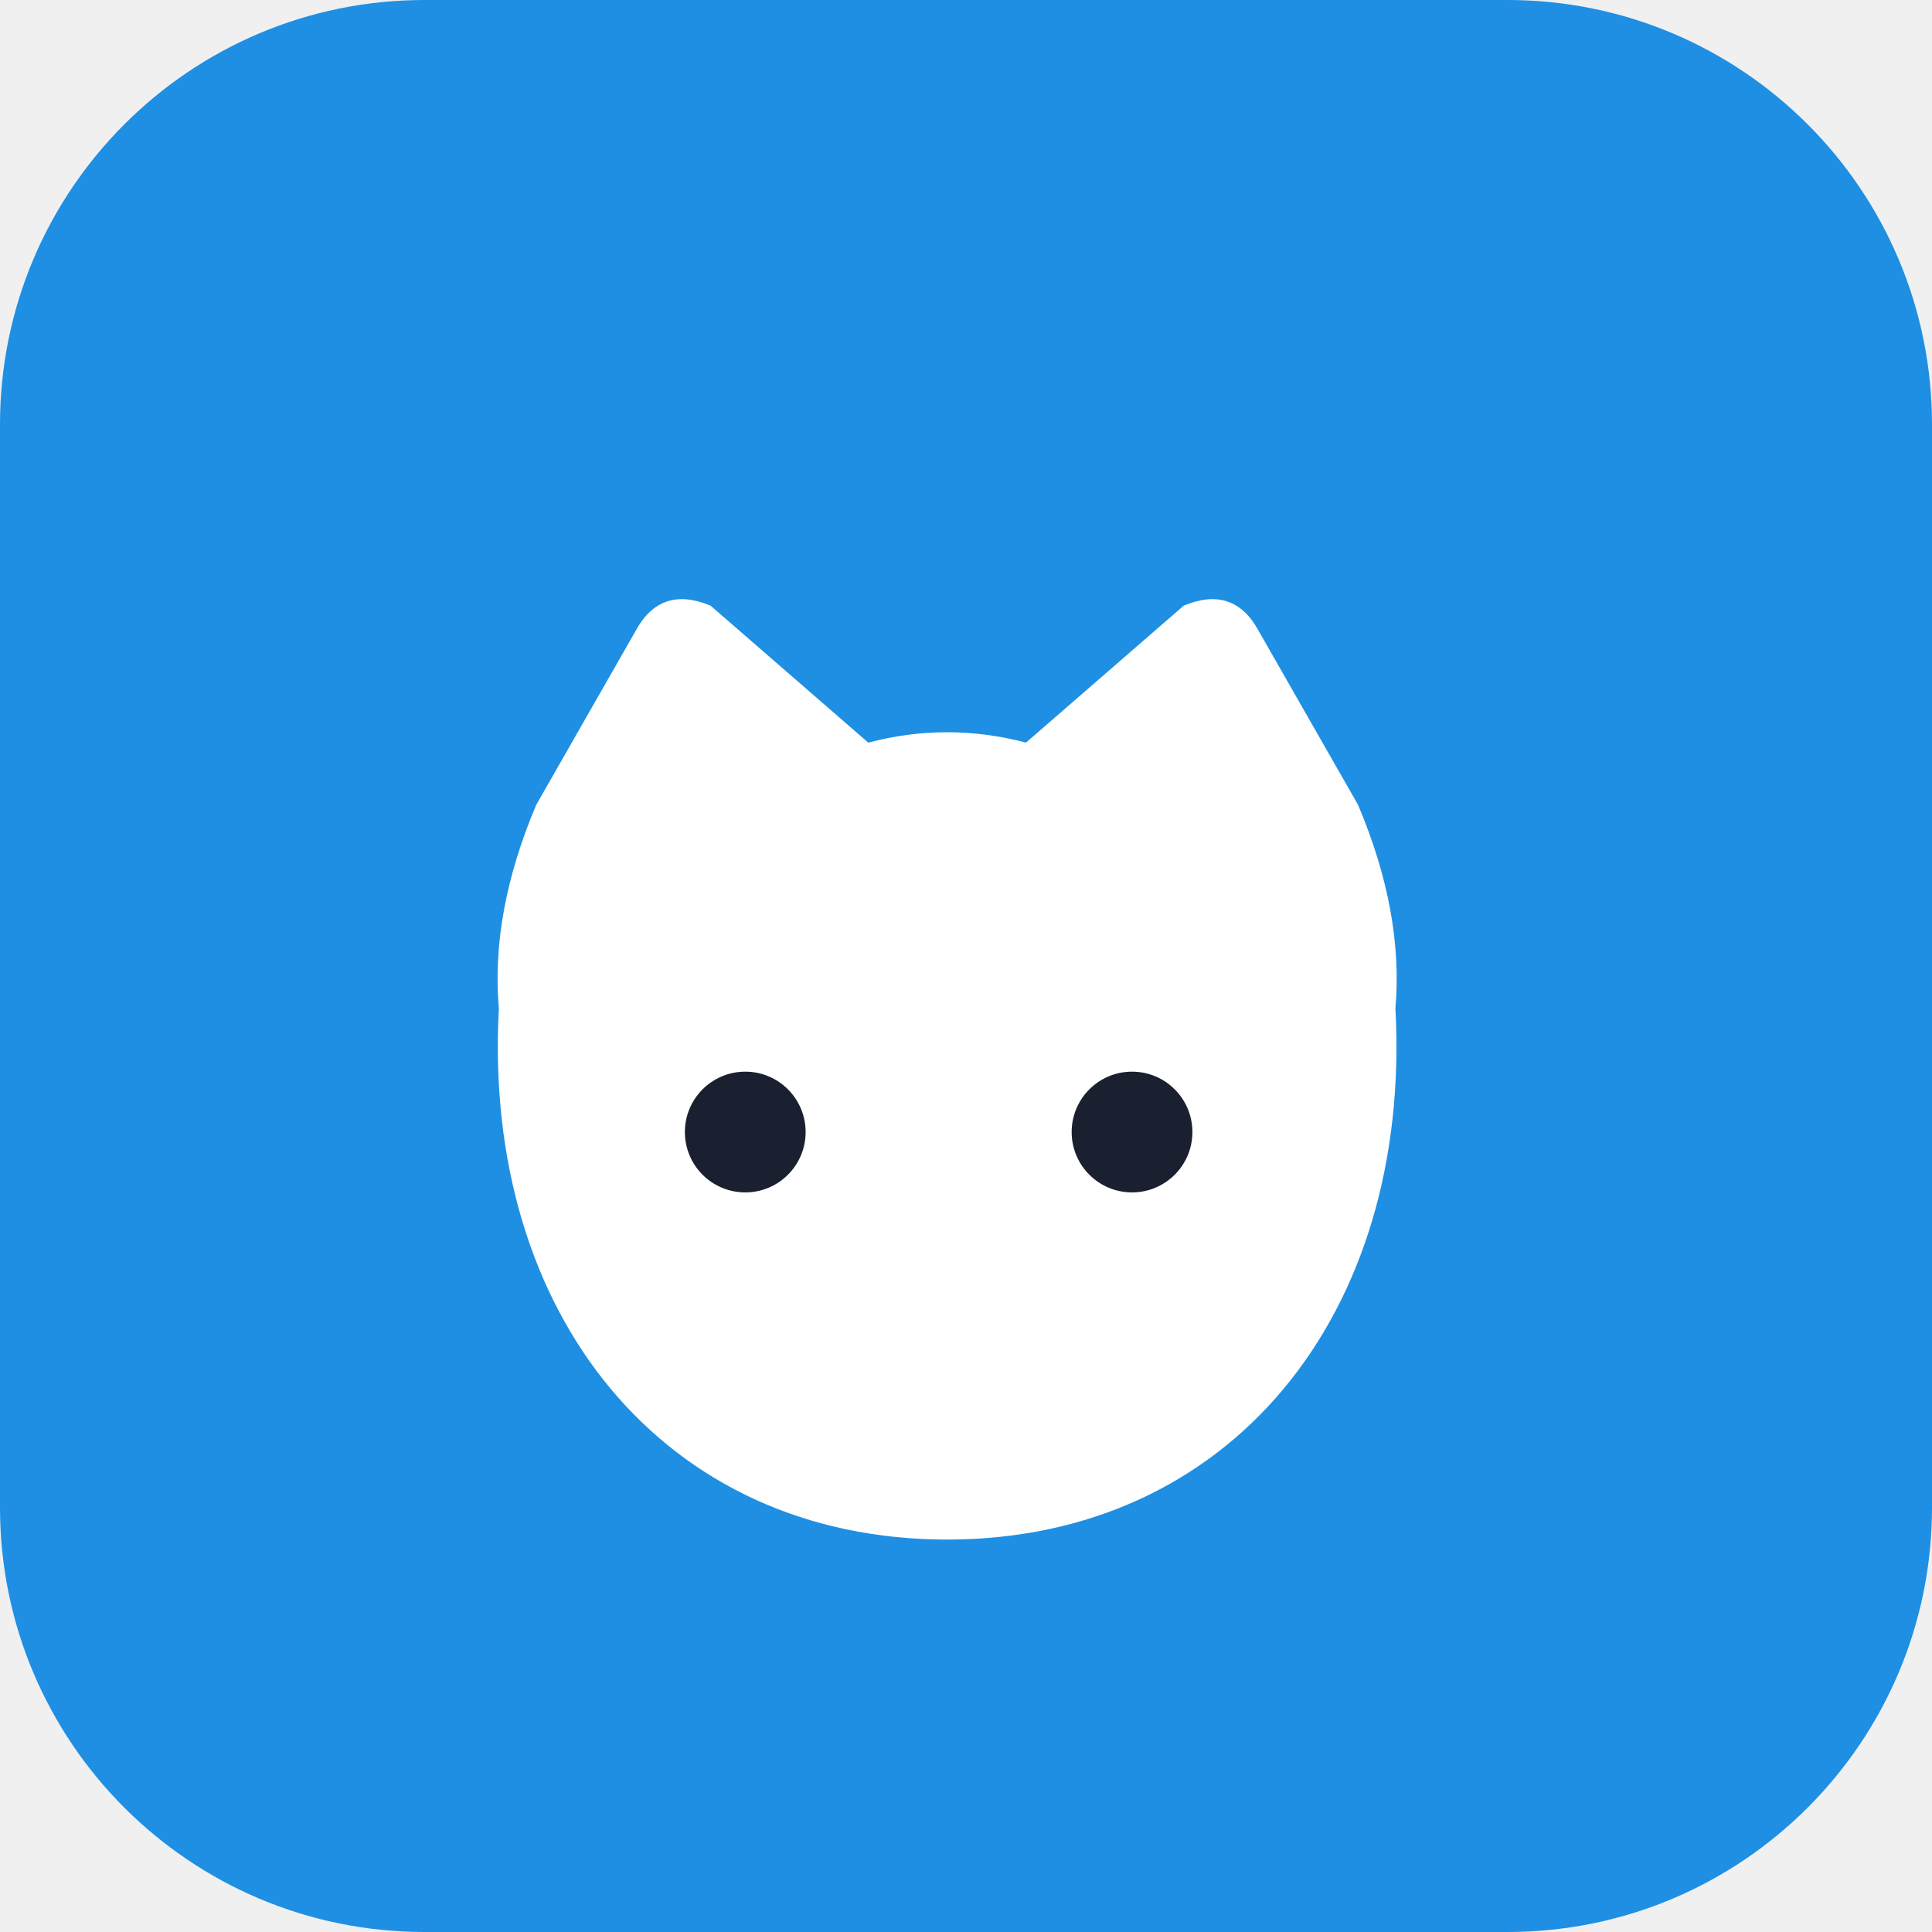
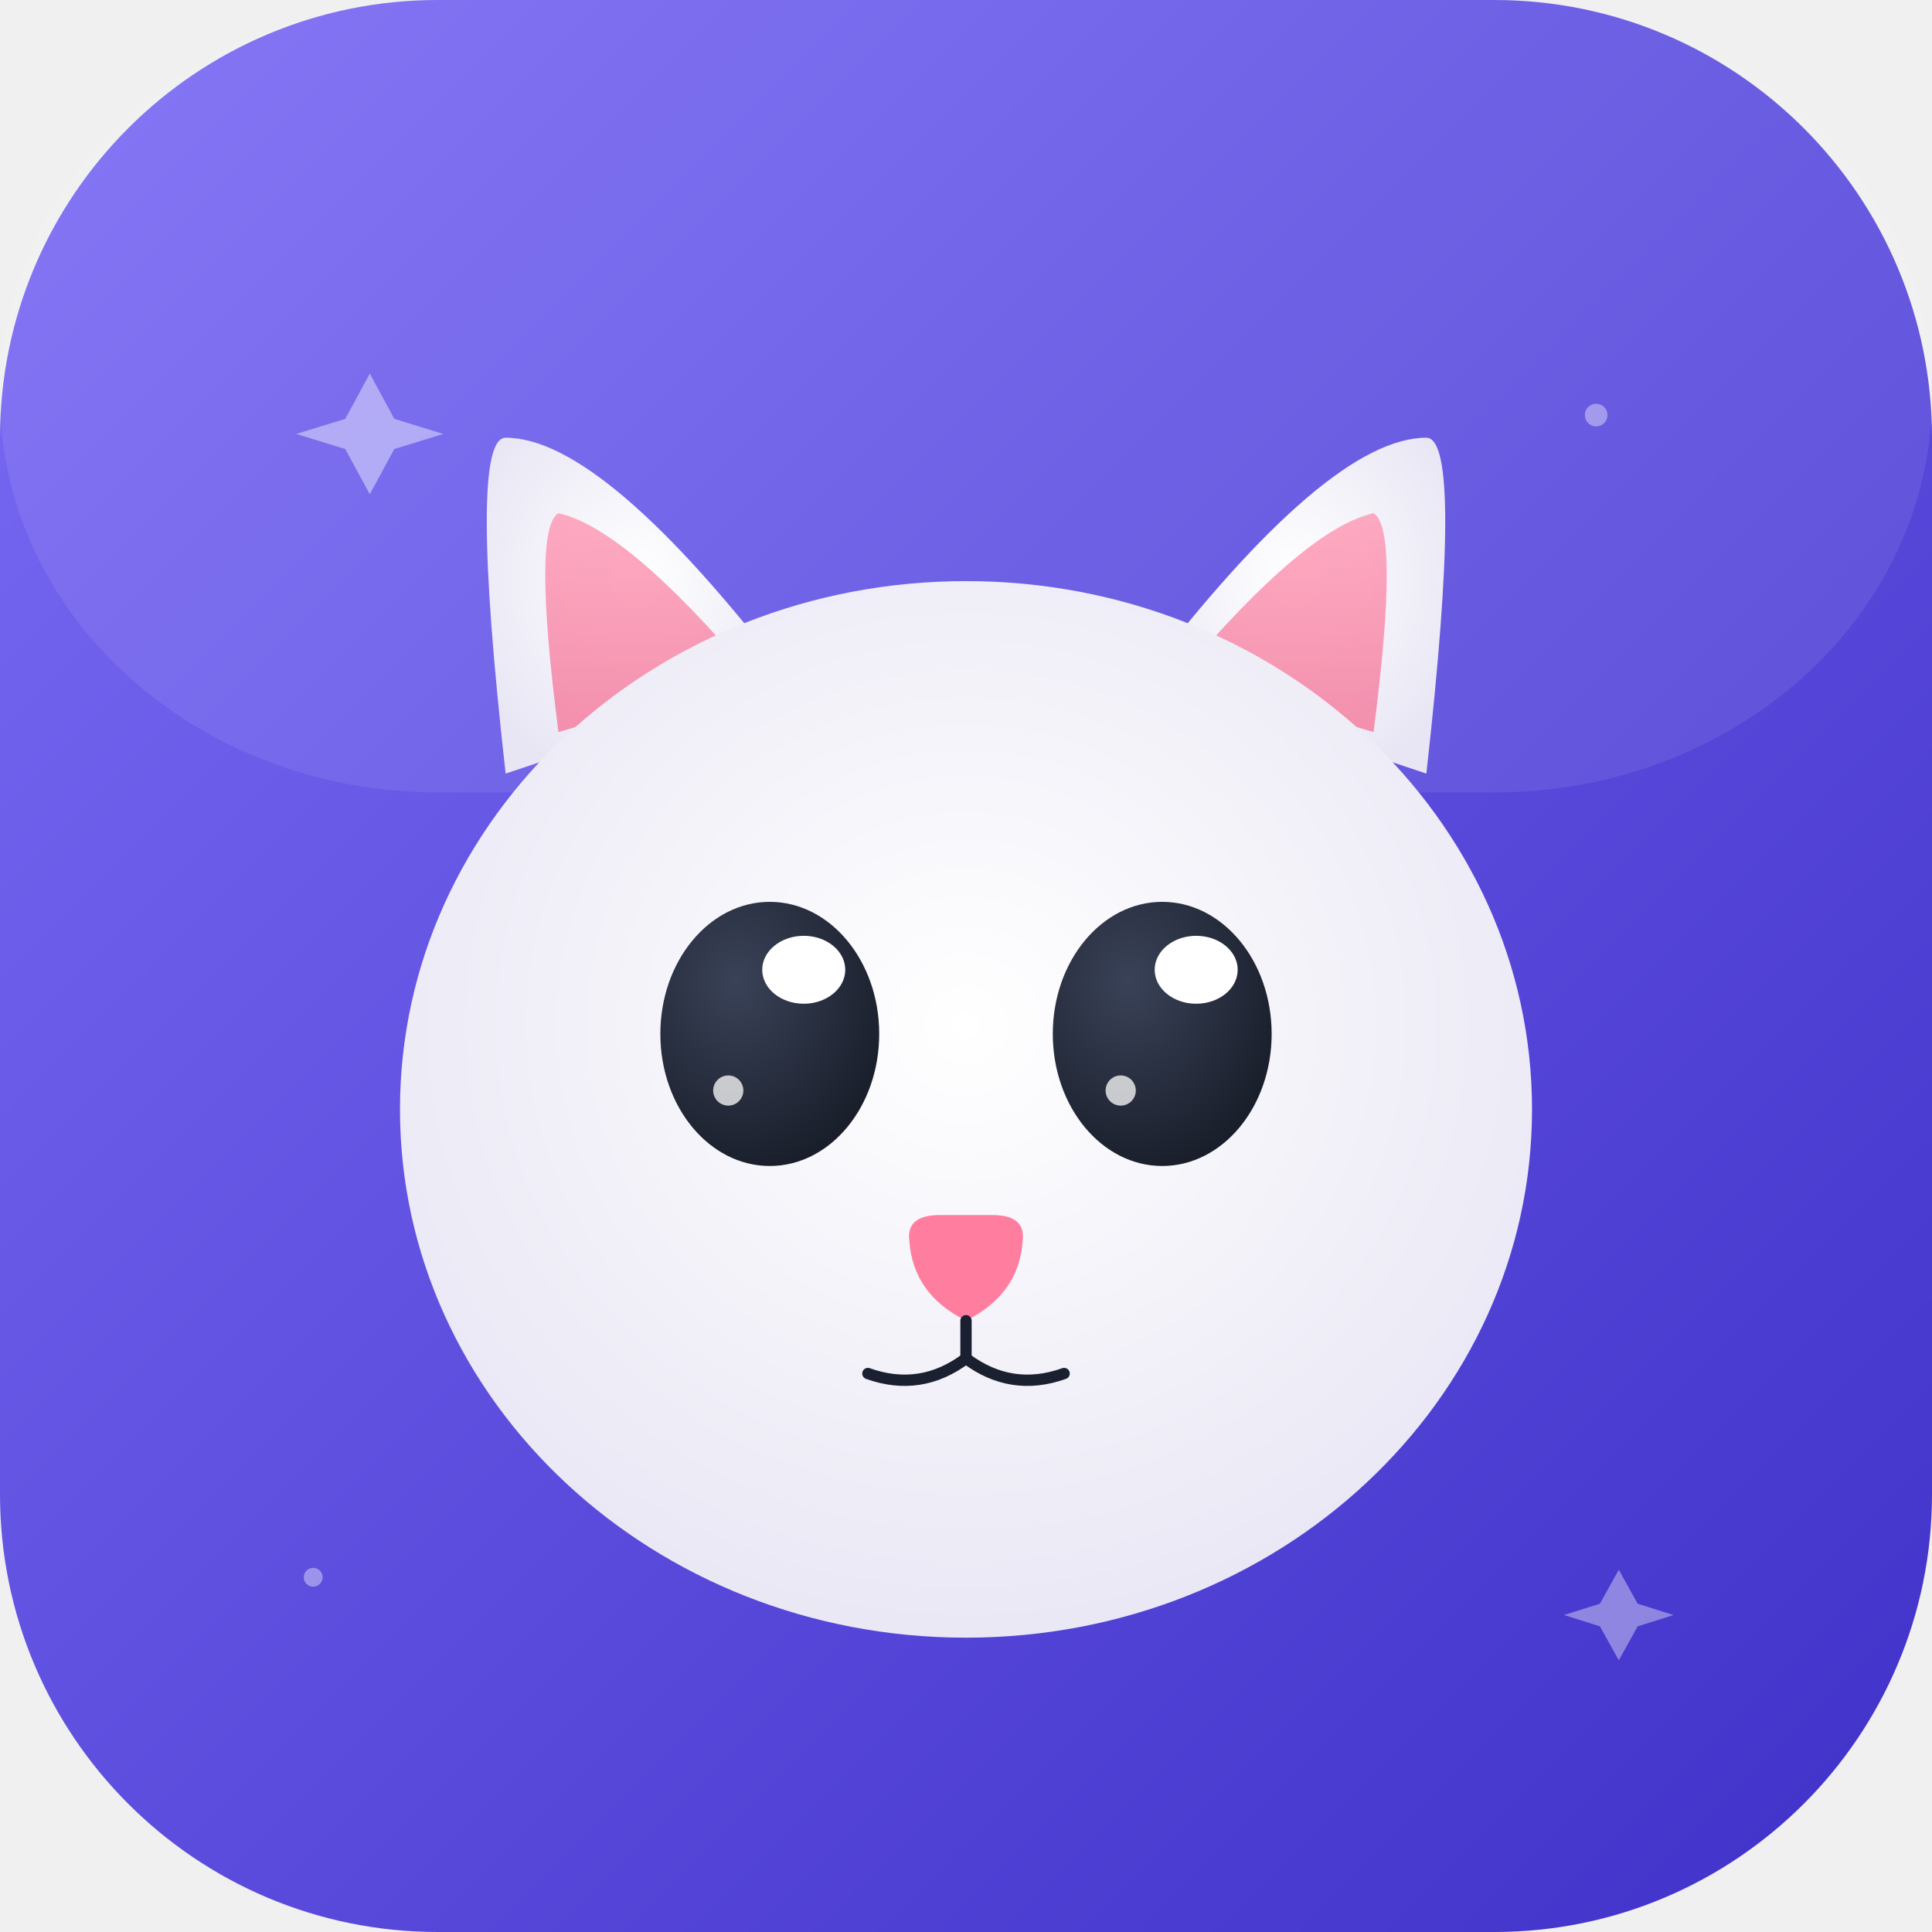
<svg xmlns="http://www.w3.org/2000/svg" width="1024" height="1024" viewBox="0 0 1024 1024">
-   <rect x="0" y="0" width="1024" height="1024" rx="225" ry="225" fill="#1E8FE3" />
-   <g transform="translate(150 200) scale(22)">
-     <path d="M 5.2 15.2 Q 5 12.9 6.1 10.3 L 8.5 6.1 Q 9.1 5 10.3 5.5 L 14.1 8.8 Q 16 8.3 17.9 8.8 L 21.7 5.5 Q 22.9 5 23.5 6.1 L 25.9 10.3 Q 27 12.9 26.8 15.2 C 27.2 22.6 22.8 28 16 28 C 9.2 28 4.8 22.6 5.2 15.2 Z" fill="#FFFFFF" />
+   <defs>
+     <linearGradient id="bg" x1="0" y1="0" x2="1" y2="1">
+       <stop offset="0%" stop-color="#7B6CF5" />
+       <stop offset="100%" stop-color="#3F30C8" />
+     </linearGradient>
+     <radialGradient id="face" cx="50%" cy="42%" r="62%">
+       <stop offset="0%" stop-color="#FFFFFF" />
+       <stop offset="100%" stop-color="#E8E6F4" />
+     </radialGradient>
+     <linearGradient id="ear" x1="0" y1="0" x2="0" y2="1">
+       <stop offset="0%" stop-color="#FF9CB8" />
+       <stop offset="100%" stop-color="#F37FA0" />
+     </linearGradient>
+     <radialGradient id="eye" cx="35%" cy="30%" r="80%">
+       <stop offset="0%" stop-color="#3A4258" />
+       <stop offset="100%" stop-color="#161B26" />
+     </radialGradient>
+   </defs>
+   <rect x="0" y="0" width="1024" height="1024" rx="232" ry="232" fill="url(#bg)" />
+   <rect x="0" y="0" width="1024" height="420" rx="232" ry="232" fill="#FFFFFF" opacity="0.08" />
+   <g fill="#FFFFFF" opacity="0.85">
+     <path d="M 196 198              L 209 222              L 235 230              L 209 238              L 196 262              L 183 238              L 157 230              L 183 222 Z" opacity="0.5" />
+     <path d="M 858 832              L 868 850              L 887 856              L 868 862              L 858 880              L 848 862              L 829 856              L 848 850 Z" opacity="0.45" />
+     <circle cx="846" cy="220" r="6" opacity="0.45" />
+     <circle cx="166" cy="836" r="5" opacity="0.45" />
  </g>
-   <circle cx="395" cy="600" r="32" fill="#1A2030" />
-   <circle cx="600" cy="600" r="32" fill="#1A2030" />
+   <path d="M 268 410            Q 248 232 268 232            Q 320 232 418 360            Z" fill="url(#face)" />
+   <path d="M 606 360            Q 704 232 756 232            Q 776 232 756 410            Z" fill="url(#face)" />
+   <path d="M 296 388            Q 282 280 296 272            Q 332 280 398 358            Z" fill="url(#ear)" opacity="0.85" />
+   <path d="M 626 358            Q 692 280 728 272            Q 742 280 728 388            Z" fill="url(#ear)" opacity="0.85" />
+   <ellipse cx="512" cy="588" rx="300" ry="280" fill="url(#face)" />
+   <ellipse cx="408" cy="548" rx="58" ry="70" fill="url(#eye)" />
+   <ellipse cx="616" cy="548" rx="58" ry="70" fill="url(#eye)" />
+   <ellipse cx="426" cy="514" rx="22" ry="18" fill="#FFFFFF" />
+   <ellipse cx="634" cy="514" rx="22" ry="18" fill="#FFFFFF" />
+   <circle cx="386" cy="578" r="8" fill="#FFFFFF" opacity="0.75" />
+   <circle cx="594" cy="578" r="8" fill="#FFFFFF" opacity="0.75" />
+   <path d="M 482 658            Q 480 644 498 644            L 526 644            Q 544 644 542 658            Q 540 686 512 700            Q 484 686 482 658 Z" fill="#FF7E9F" />
+   <path d="M 512 700 L 512 720" stroke="#1A2030" stroke-width="6" stroke-linecap="round" fill="none" />
+   <path d="M 512 720 Q 488 738 460 728" stroke="#1A2030" stroke-width="6" stroke-linecap="round" fill="none" />
+   <path d="M 512 720 Q 536 738 564 728" stroke="#1A2030" stroke-width="6" stroke-linecap="round" fill="none" />
</svg>
